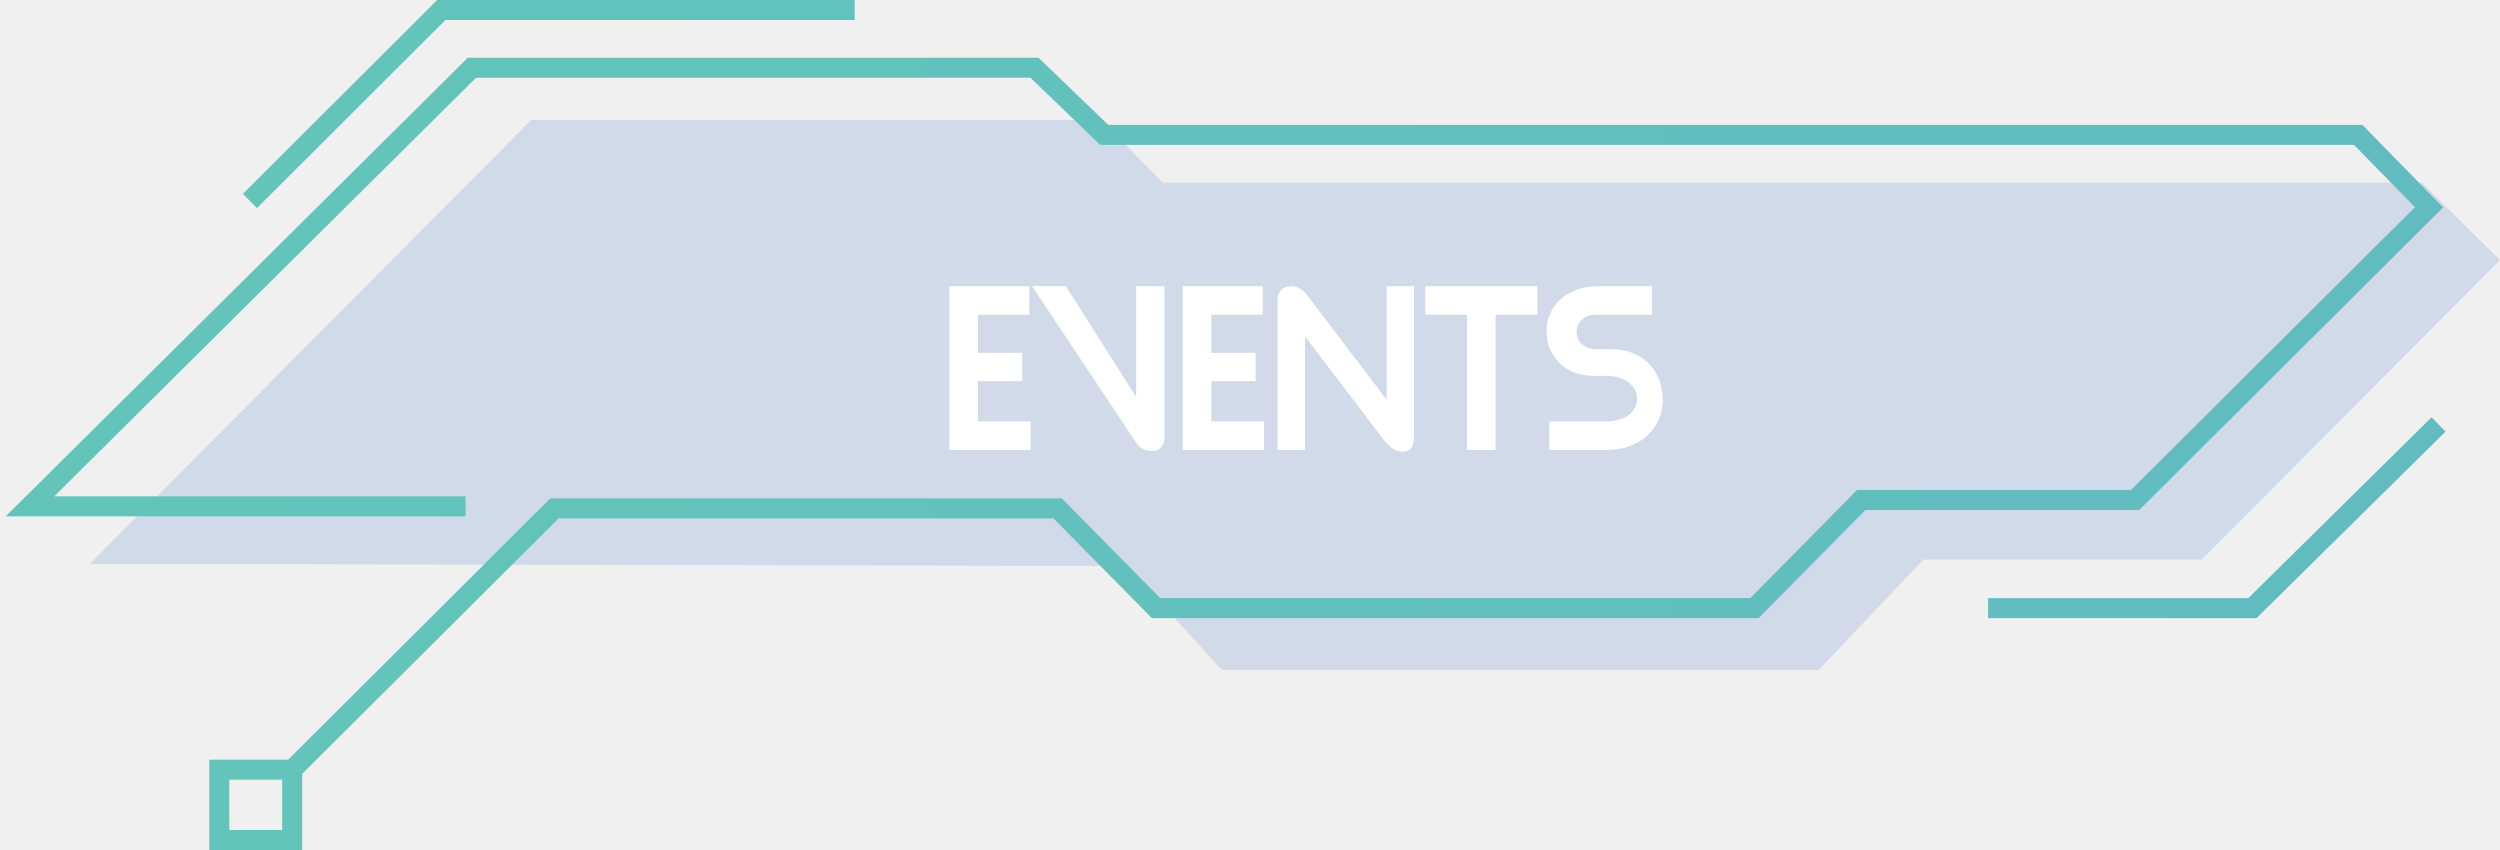
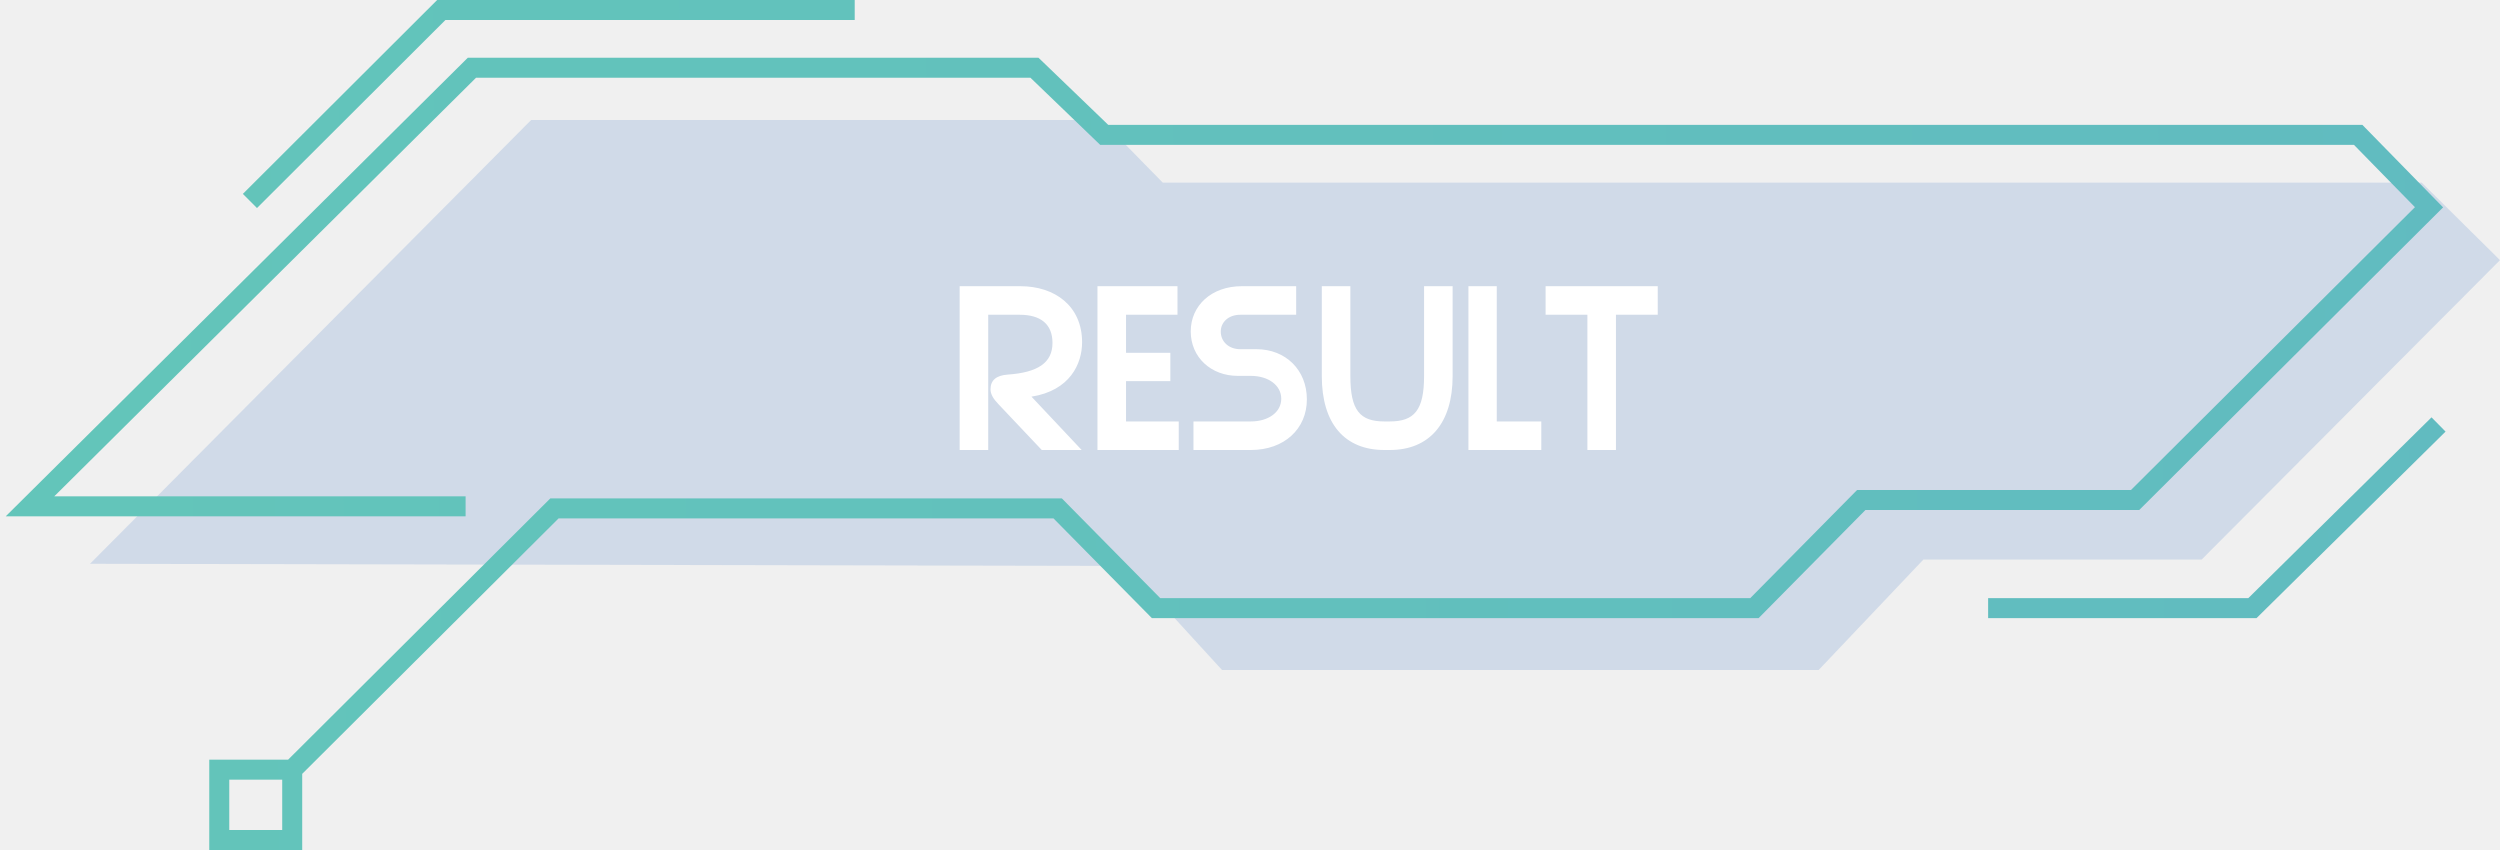
<svg xmlns="http://www.w3.org/2000/svg" width="250" height="85" viewBox="0 0 250 85" fill="none">
-   <path d="M53.116 12L9 56.382L112.679 56.595L122.2 67H181.868L192.342 55.958H220.166L250 26.015L242.171 18.265H116.276L110.14 12H53.116Z" fill="#88A8D6" fill-opacity="0.3" />
-   <path d="M103.067 45H94.94V28.62H102.941V31.476H97.796V35.277H102.227V38.112H97.796V42.144H103.067V45ZM103.197 28.62H106.578L113.613 39.687V28.62H116.448V43.698C116.448 44.132 116.336 44.475 116.112 44.727C115.902 44.979 115.615 45.105 115.251 45.105C114.929 45.105 114.621 45.042 114.327 44.916C114.047 44.79 113.809 44.573 113.613 44.265L103.197 28.62ZM126.405 45H118.278V28.62H126.279V31.476H121.134V35.277H125.565V38.112H121.134V42.144H126.405V45ZM130.504 33.639V45H127.753V30.048C127.753 29.614 127.872 29.271 128.11 29.019C128.348 28.753 128.691 28.62 129.139 28.62C129.419 28.62 129.678 28.683 129.916 28.809C130.168 28.921 130.42 29.138 130.672 29.46L138.673 39.981V28.62H141.403V43.593C141.403 44.643 141.046 45.168 140.332 45.168C139.982 45.168 139.674 45.091 139.408 44.937C139.142 44.769 138.848 44.517 138.526 44.181L130.504 33.639ZM149.557 31.476V45H146.701V31.476H142.522V28.62H153.736V31.476H149.557ZM154.928 45V42.144H160.661C161.543 42.144 162.271 41.934 162.845 41.514C163.419 41.094 163.706 40.548 163.706 39.876C163.706 39.54 163.629 39.232 163.475 38.952C163.321 38.672 163.111 38.434 162.845 38.238C162.579 38.028 162.257 37.867 161.879 37.755C161.501 37.643 161.095 37.587 160.661 37.587H159.359C158.687 37.587 158.064 37.482 157.49 37.272C156.916 37.048 156.419 36.74 155.999 36.348C155.579 35.942 155.25 35.473 155.012 34.941C154.774 34.395 154.655 33.793 154.655 33.135C154.655 32.491 154.774 31.896 155.012 31.35C155.264 30.804 155.614 30.328 156.062 29.922C156.51 29.516 157.049 29.201 157.679 28.977C158.309 28.739 159.002 28.62 159.758 28.62H165.197V31.476H159.611C159.009 31.476 158.533 31.644 158.183 31.98C157.833 32.302 157.658 32.694 157.658 33.156C157.658 33.66 157.833 34.08 158.183 34.416C158.547 34.752 159.023 34.92 159.611 34.92H161.228C161.956 34.92 162.628 35.046 163.244 35.298C163.86 35.536 164.392 35.879 164.84 36.327C165.288 36.775 165.638 37.307 165.89 37.923C166.142 38.539 166.268 39.211 166.268 39.939C166.268 40.681 166.135 41.36 165.869 41.976C165.603 42.592 165.218 43.124 164.714 43.572C164.224 44.02 163.636 44.37 162.95 44.622C162.264 44.874 161.501 45 160.661 45H154.928Z" fill="white" />
-   <path d="M29.221 76.97L55.442 50.842H105.77L115.603 60.81H175.446L186.125 50.002H213.509L242.902 20.727L235.818 13.487H110.422L103.444 6.771H47.195L3 50.632H46.561M29.221 76.97V84H21.926V76.97H29.221ZM24.992 20.097L44.129 1H85.47M243.854 42.447L225.245 60.81H198.813" stroke="url(#paint0_linear_1137_10)" stroke-width="2" />
+   <path d="M53.116 11.998L9 56.38L112.679 56.593L122.2 66.998H181.868L192.342 55.956H220.166L250 26.014L242.171 18.262H116.276L110.14 11.998H53.116Z" fill="#88A8D6" fill-opacity="0.3" />
+   <path d="M103.148 39.666C106.991 39.057 108.209 36.39 108.209 34.227C108.209 30.594 105.479 28.62 102.035 28.62H95.966V45H98.822V31.476H101.972C104.072 31.476 105.248 32.421 105.248 34.29C105.248 36.285 103.778 37.251 100.754 37.461C99.62 37.545 99.052 38.028 99.052 38.931C99.052 39.414 99.326 39.876 99.829 40.401L104.177 45H108.167L103.148 39.666ZM117.874 42.144H112.603V38.112H117.034V35.277H112.603V31.476H117.748V28.62H109.747V45H117.874V42.144ZM125.08 45C128.44 45 130.687 42.879 130.687 39.939C130.687 36.999 128.566 34.92 125.647 34.92H124.03C122.875 34.92 122.077 34.164 122.077 33.156C122.077 32.232 122.833 31.476 124.03 31.476H129.616V28.62H124.177C121.132 28.62 119.074 30.573 119.074 33.135C119.074 35.739 121.111 37.587 123.778 37.587H125.08C126.844 37.587 128.125 38.532 128.125 39.876C128.125 41.22 126.844 42.144 125.08 42.144H119.347V45H125.08ZM142.407 28.62V37.608C142.407 41.031 141.42 42.144 138.984 42.144H138.438C136.002 42.144 135.036 41.052 135.036 37.608V28.62H132.18V37.608C132.18 42.375 134.469 45 138.438 45H138.984C142.932 45 145.263 42.333 145.263 37.608V28.62H142.407ZM154.129 45V42.144H149.677V28.62H146.842V45H154.129ZM165.774 31.476V28.62H154.56V31.476H158.739V45H161.595V31.476H165.774Z" fill="white" />
+   <path d="M29.221 76.97L55.442 50.842H105.77L115.603 60.81H175.446L186.125 50.002H213.509L242.902 20.727L235.818 13.487H110.422L103.444 6.771H47.195L3 50.632H46.561M29.221 76.97V84H21.926V76.97H29.221ZM24.992 20.097L44.129 1H85.47M243.854 42.447L225.245 60.81H198.813" stroke="url(#paint0_linear_105_66)" stroke-width="2" />
  <defs>
-     <linearGradient id="paint0_linear_1137_10" x1="-239.388" y1="42.5" x2="745.506" y2="30.251" gradientUnits="userSpaceOnUse">
+     <linearGradient id="paint0_linear_105_66" x1="-239.388" y1="42.5" x2="745.506" y2="30.251" gradientUnits="userSpaceOnUse">
      <stop stop-color="#65CFB4" />
      <stop offset="1" stop-color="#5CA7CC" />
    </linearGradient>
  </defs>
</svg>
